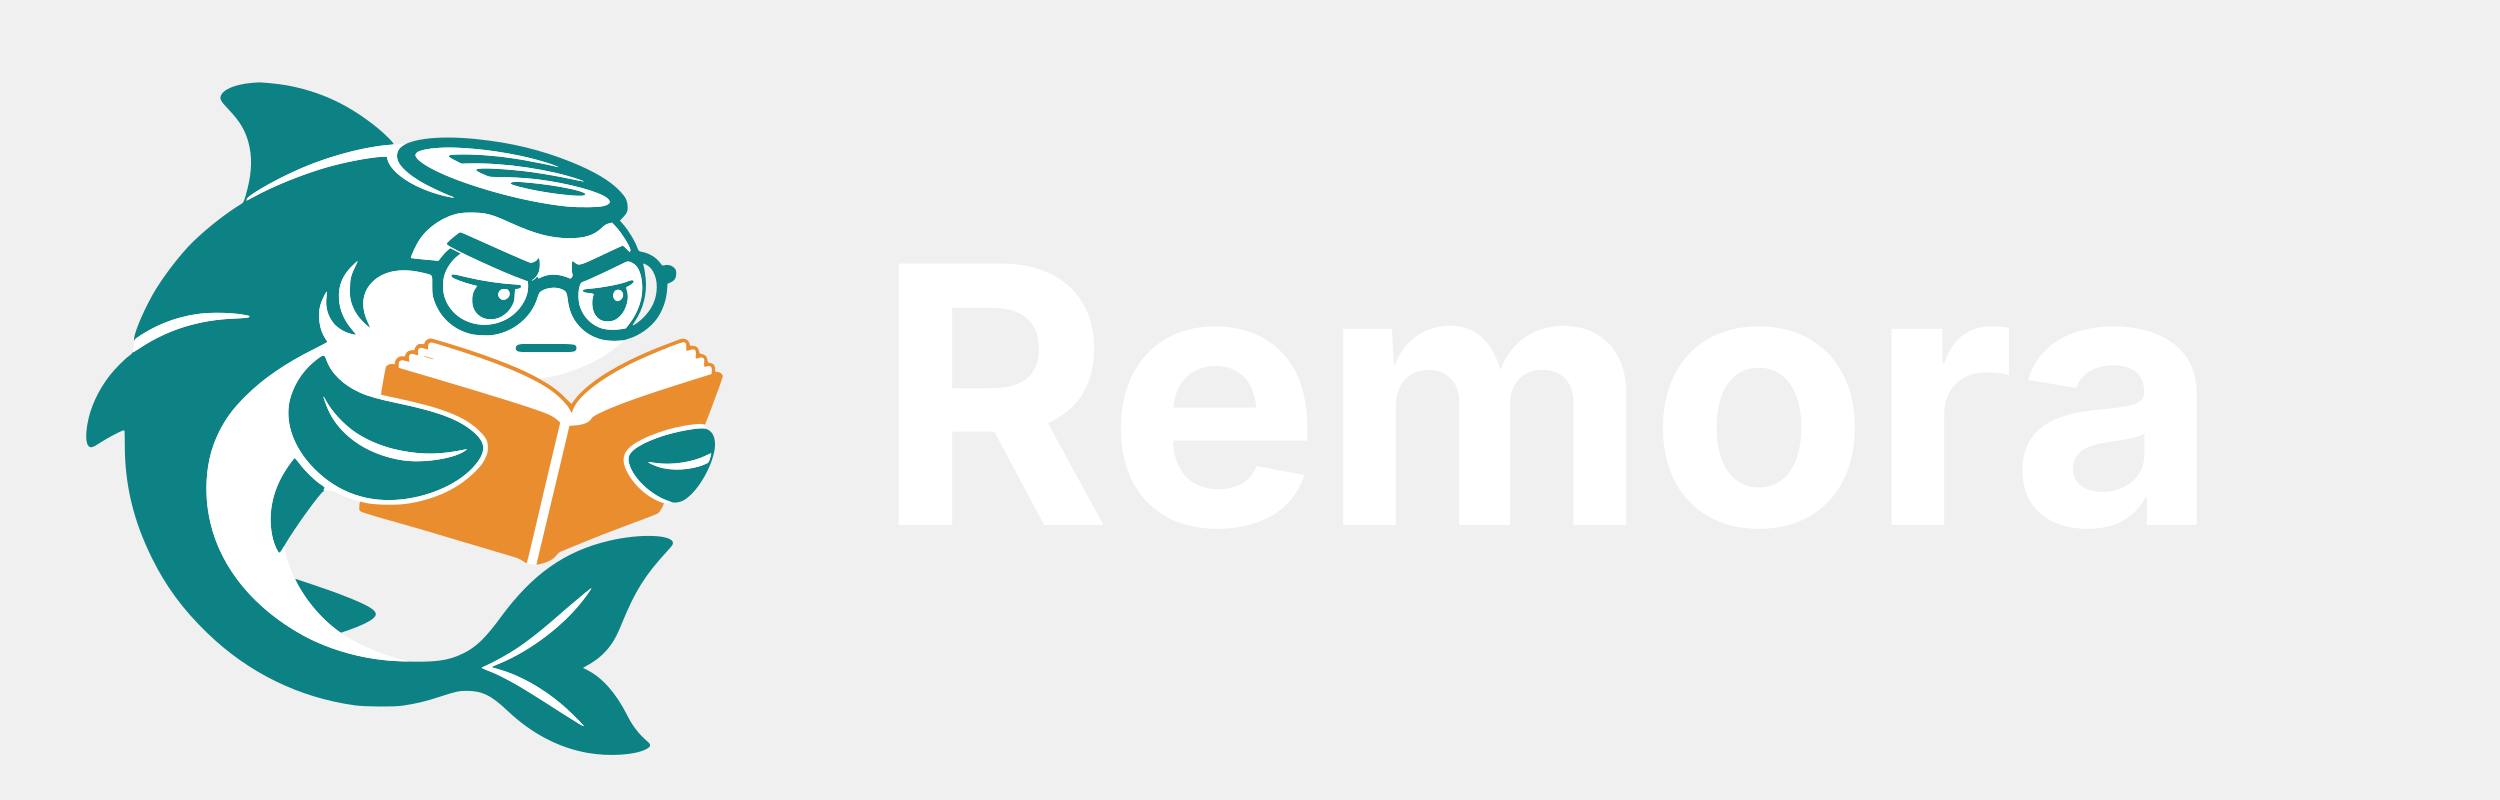
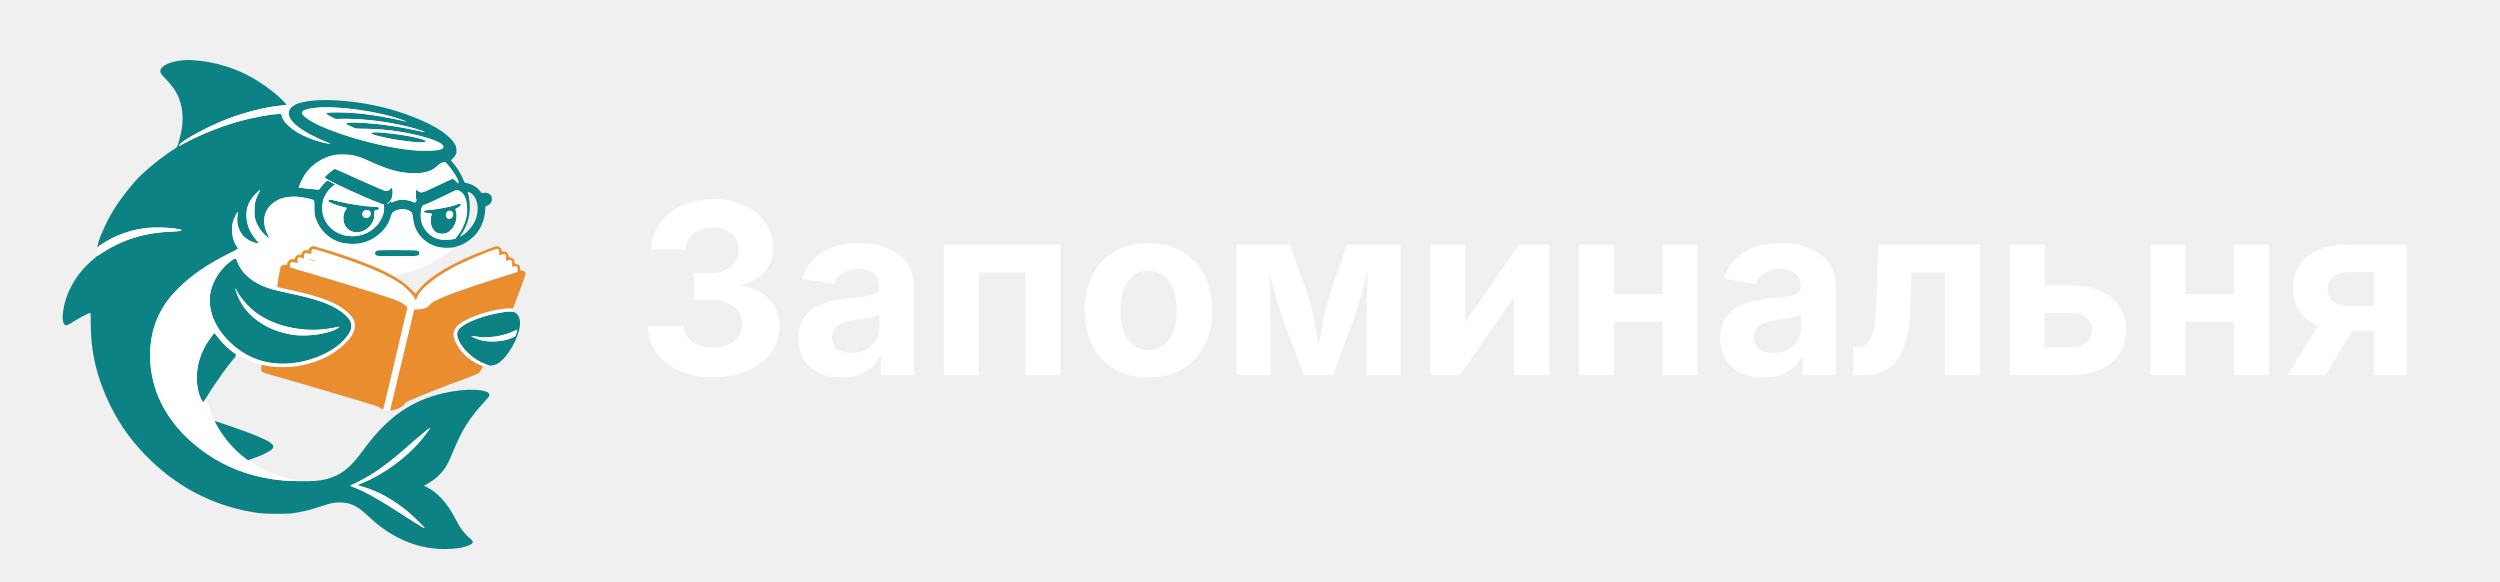
- <svg xmlns="http://www.w3.org/2000/svg" viewBox="0 0 1600 512" role="img" aria-label="Remora">
+ <svg xmlns="http://www.w3.org/2000/svg" viewBox="0 0 2200 512" role="img" aria-label="Запоминальня">
  <g transform="scale(0.4082935)">
    <g transform="translate(0,1254) scale(0.1,-0.1)" fill="#0D8285" stroke="none">
      <path d="M3938 11240 c-258 -24 -444 -103 -478 -206 -17 -49 4 -85 122 -209 177 -186 258 -321 312 -515 59 -217 55 -455 -14 -726 -47 -184 -60 -218 -97 -240 -236 -144 -527 -371 -752 -588 -201 -194 -492 -574 -639 -836 -173 -310 -320 -676 -284 -712 9 -9 12 -8 12 4 0 25 177 138 331 212 324 155 674 226 1054 213 162 -6 386 -34 403 -51 21 -21 -31 -31 -199 -38 -326 -12 -559 -51 -834 -137 -223 -70 -478 -192 -666 -317 -63 -42 -120 -76 -126 -77 -7 0 -13 -5 -13 -11 0 -6 -19 -24 -41 -40 -75 -53 -230 -209 -309 -311 -183 -237 -305 -502 -350 -763 -30 -174 -24 -298 18 -344 30 -35 71 -22 187 55 100 66 311 179 360 191 20 6 20 1 21 -232 1 -624 135 -1182 424 -1767 220 -447 490 -812 872 -1181 645 -622 1432 -1007 2308 -1130 156 -22 607 -26 745 -6 217 31 381 71 613 148 219 73 275 85 401 85 240 -1 382 -71 639 -315 376 -357 810 -583 1267 -660 326 -56 722 -31 895 56 83 42 92 71 34 121 -140 119 -237 245 -324 418 -175 347 -389 588 -628 708 l-64 32 89 51 c148 84 262 186 355 318 57 82 101 168 171 340 203 496 360 746 705 1120 82 89 93 105 90 133 -12 128 -517 144 -996 32 -699 -164 -1208 -524 -1707 -1205 -239 -326 -384 -465 -590 -565 -232 -113 -438 -140 -945 -123 -783 26 -1480 277 -2065 744 -653 521 -1006 1207 -1008 1959 -1 341 58 614 192 885 109 221 217 367 420 570 280 279 630 519 1089 746 105 52 192 99 192 104 0 4 -16 31 -35 60 -85 126 -118 346 -76 510 18 71 95 230 106 218 2 -2 -2 -42 -8 -89 -18 -147 20 -288 111 -407 37 -48 139 -118 213 -146 62 -23 139 -39 139 -30 0 2 -25 34 -56 70 -136 161 -200 311 -211 494 -11 198 52 356 199 504 49 49 91 86 93 84 3 -3 -15 -45 -40 -94 -65 -130 -79 -193 -80 -354 0 -123 3 -143 29 -224 38 -114 104 -214 203 -306 42 -38 80 -70 84 -70 4 0 -8 30 -26 68 -130 263 -102 501 76 666 180 167 460 211 801 125 134 -34 124 -17 123 -187 0 -127 3 -157 23 -222 85 -269 291 -468 565 -542 95 -25 274 -34 374 -18 324 51 604 290 688 585 10 33 25 68 34 79 61 69 239 99 338 56 78 -33 88 -50 102 -162 23 -201 93 -344 229 -470 84 -77 198 -137 312 -163 90 -21 322 -23 355 -3 6 3 37 13 70 23 150 43 327 167 425 300 95 129 156 297 167 464 l6 93 42 18 c67 29 95 70 95 140 0 50 -4 62 -28 88 -37 40 -101 59 -152 45 -38 -10 -38 -10 -74 39 -62 83 -168 147 -278 169 -55 11 -57 13 -74 58 -44 119 -146 286 -230 380 l-47 52 45 47 c67 69 81 102 76 181 -5 86 -32 142 -114 229 -150 163 -407 316 -774 464 -474 190 -939 302 -1485 358 -630 64 -1115 -3 -1217 -168 -35 -56 -32 -141 6 -207 60 -102 196 -213 401 -327 102 -57 358 -175 430 -198 69 -23 19 -23 -86 0 -454 97 -867 356 -925 579 l-12 46 -73 -3 c-189 -8 -589 -85 -874 -167 -383 -111 -843 -298 -1150 -468 -55 -30 -101 -54 -103 -52 -1 1 3 14 9 29 36 77 605 386 994 539 393 154 885 277 1206 303 46 4 90 10 97 13 18 10 -138 167 -273 274 -443 353 -875 553 -1407 651 -114 21 -394 49 -448 44 -8 0 -54 -4 -102 -8z m3322 -1020 c447 -26 958 -116 1322 -234 118 -38 219 -79 153 -62 -78 21 -370 80 -515 105 -358 62 -679 91 -970 90 -254 -1 -271 -16 -116 -94 l99 -50 138 3 c539 12 1264 -96 1717 -255 40 -14 71 -27 69 -29 -2 -2 -86 14 -188 36 -236 52 -610 114 -809 134 -364 37 -652 47 -685 22 -18 -13 -17 -15 15 -35 19 -12 69 -36 110 -53 68 -30 84 -33 170 -32 164 2 485 -16 648 -36 482 -60 982 -195 1101 -296 63 -55 50 -90 -46 -121 -76 -24 -389 -29 -593 -9 -839 84 -2064 472 -2330 738 -87 87 -23 140 200 168 170 20 279 23 510 10z m333 -1025 c108 -19 191 -48 397 -142 391 -179 646 -246 940 -247 235 0 381 47 501 161 48 46 72 61 113 70 l51 13 58 -63 c107 -115 254 -360 226 -378 -10 -6 -10 -11 1 -26 7 -10 -14 10 -48 45 -33 34 -65 62 -71 62 -6 0 -149 -66 -318 -146 -349 -167 -370 -173 -427 -124 -20 18 -39 30 -43 27 -12 -13 -15 -155 -4 -190 10 -30 10 -40 -5 -62 -12 -18 -22 -24 -33 -19 -144 64 -293 77 -406 34 -33 -12 -66 -27 -72 -32 -9 -7 -15 -4 -21 12 -8 23 -9 23 -23 4 -16 -22 -59 -54 -73 -54 -5 0 9 13 31 29 62 45 96 124 95 222 0 43 -4 85 -10 94 -8 15 -12 13 -31 -13 -25 -35 -80 -57 -119 -47 -15 3 -164 68 -332 142 -168 75 -343 153 -390 174 -47 20 -145 64 -219 98 -74 34 -140 61 -149 61 -14 0 -157 -116 -196 -159 -18 -20 -18 -22 -2 -39 48 -54 890 -442 1166 -538 l95 -34 3 -52 c13 -210 -139 -443 -358 -552 -382 -188 -837 -17 -952 359 -26 83 -30 230 -9 315 31 129 120 260 230 341 l34 25 -82 43 -82 42 -44 -36 c-35 -28 -93 -96 -141 -163 -2 -3 -426 39 -432 43 -13 9 80 210 138 295 138 204 394 369 632 409 86 14 289 12 381 -4z m2323 -778 c86 -45 137 -159 150 -337 15 -202 -54 -418 -190 -601 l-65 -85 -64 -12 c-90 -17 -218 -15 -291 4 -177 45 -319 186 -371 368 -24 81 -23 234 2 304 17 52 20 55 75 73 54 18 413 185 593 276 84 43 97 43 161 10z m213 -26 c120 -61 186 -239 161 -428 -19 -149 -80 -271 -194 -390 -60 -64 -153 -133 -179 -133 -4 0 10 26 32 58 136 200 196 440 172 680 -10 91 -23 167 -37 215 -7 22 -2 21 45 -2z m-874 -5098 c-293 -459 -885 -935 -1447 -1163 -59 -24 -106 -45 -104 -47 1 -2 50 -16 107 -32 335 -95 682 -288 1004 -560 98 -83 335 -317 335 -331 0 -12 -85 38 -315 185 -104 67 -271 174 -370 237 -360 230 -628 376 -822 448 -51 19 -93 38 -93 41 0 3 28 18 63 33 109 46 358 184 488 271 155 103 348 253 539 417 80 69 217 188 305 264 152 131 315 264 323 264 3 0 -4 -12 -13 -27z M8014 9676 c-18 -14 -17 -15 16 -30 43 -17 155 -47 316 -82 285 -61 753 -111 809 -86 22 10 25 15 15 27 -41 49 -458 131 -864 170 -200 19 -267 19 -292 1z M7076 8225 c-3 -8 4 -23 15 -34 24 -22 175 -78 300 -111 l87 -22 -23 -35 c-41 -60 -58 -127 -53 -212 20 -341 470 -378 631 -51 28 56 32 77 35 157 4 90 5 93 27 93 45 0 77 18 73 43 -2 18 -10 22 -43 24 -289 17 -559 57 -830 122 -184 45 -210 48 -219 26z m880 -223 c6 -4 16 -17 23 -29 45 -86 -76 -177 -144 -108 -56 56 -15 145 67 145 24 0 48 -4 54 -8z M9850 8134 c-102 -46 -402 -104 -612 -120 -94 -7 -120 -21 -93 -47 9 -9 44 -18 90 -22 60 -6 75 -11 71 -22 -37 -96 -28 -233 21 -312 45 -72 100 -105 184 -109 86 -5 155 24 219 94 93 102 137 278 96 394 -8 25 -12 46 -7 48 4 1 32 17 62 35 87 52 61 102 -31 61z m-112 -154 c59 -55 17 -160 -63 -160 -27 0 -65 46 -65 80 0 83 75 129 128 80z M8106 7129 c-31 -25 -34 -61 -6 -89 19 -19 33 -20 460 -20 427 0 441 1 460 20 20 20 26 56 12 76 -21 32 -53 34 -475 34 -414 0 -425 0 -451 -21z M4974 6912 c-194 -147 -333 -339 -410 -568 -123 -368 14 -803 366 -1155 375 -376 847 -538 1385 -475 464 54 908 265 1135 539 190 230 166 375 -95 570 -217 161 -538 275 -1125 397 -304 64 -460 108 -588 166 -265 121 -449 300 -525 510 -32 90 -43 91 -143 16z m127 -634 c93 -182 287 -393 479 -521 201 -133 445 -230 705 -280 350 -68 630 -63 1013 19 26 5 27 5 7 -11 -156 -129 -658 -210 -989 -161 -517 77 -946 353 -1145 735 -33 63 -101 237 -101 258 0 13 13 -4 31 -39z M10935 5824 c-394 -57 -695 -147 -908 -271 -166 -98 -204 -177 -154 -315 79 -217 321 -442 585 -544 81 -32 101 -36 147 -30 84 10 138 39 223 120 206 197 392 593 380 812 -9 170 -107 252 -273 228z m196 -464 c-22 -72 -22 -72 -78 -96 -215 -95 -529 -112 -741 -40 -74 25 -156 65 -150 72 3 2 52 -3 109 -12 258 -40 592 11 814 124 33 16 62 28 64 27 2 -2 -6 -36 -18 -75z M4562 5293 c-289 -393 -385 -805 -281 -1210 24 -93 78 -208 99 -208 8 0 43 51 80 115 146 256 575 850 614 850 17 0 18 2 6 10 -12 8 -12 11 3 28 16 18 14 20 -55 68 -101 68 -246 210 -329 321 -39 51 -74 93 -79 93 -4 0 -31 -30 -58 -67z M4665 3384 c149 -274 363 -528 593 -701 l83 -62 132 45 c72 25 177 67 232 94 316 155 258 222 -405 477 -80 30 -257 92 -395 138 -137 45 -259 86 -269 90 -14 6 -8 -12 29 -81z" />
    </g>
    <g transform="translate(0,1254) scale(0.1,-0.1)" fill="#FFFFFF" stroke="none">
      <path d="M6080 10268 c-465 -44 -1023 -205 -1530 -442 -304 -142 -655 -350 -679 -402 -6 -15 -10 -28 -9 -29 2 -2 48 22 103 52 307 170 767 357 1150 468 285 82 685 159 874 167 l73 3 12 -46 c37 -141 205 -294 459 -418 126 -61 333 -133 466 -161 105 -23 155 -23 86 0 -72 23 -328 141 -430 198 -205 114 -341 225 -401 327 -58 100 -33 214 59 270 l42 25 -95 -2 c-52 -1 -133 -6 -180 -10z M6890 10223 c-181 -10 -326 -42 -361 -79 -41 -44 -7 -94 122 -180 398 -264 1482 -585 2229 -660 204 -20 517 -15 593 9 96 31 109 66 46 121 -119 101 -619 236 -1101 296 -163 20 -484 38 -648 36 -86 -1 -102 2 -170 32 -41 17 -91 41 -110 53 -32 20 -33 22 -15 35 33 25 321 15 685 -22 199 -20 573 -82 809 -134 102 -22 186 -38 188 -36 2 2 -29 15 -69 29 -453 159 -1178 267 -1717 255 l-138 -3 -99 50 c-155 78 -138 93 116 94 291 1 612 -28 970 -90 145 -25 437 -84 515 -105 66 -17 -35 24 -153 62 -487 158 -1238 263 -1692 237z m1416 -548 c406 -39 823 -121 864 -170 10 -12 7 -17 -15 -27 -90 -41 -925 84 -1125 168 -33 15 -34 16 -16 30 25 18 92 18 292 -1z M7212 9199 c-238 -40 -494 -205 -632 -409 -58 -85 -151 -286 -138 -295 6 -4 430 -46 432 -43 48 67 106 135 141 163 l44 36 82 -42 82 -43 -34 -25 c-110 -81 -199 -212 -230 -341 -21 -85 -17 -232 9 -315 48 -156 163 -290 314 -364 271 -134 601 -79 814 134 124 123 191 279 182 423 l-3 52 -95 34 c-276 96 -1118 484 -1166 538 -16 17 -16 19 2 39 39 43 182 159 196 159 9 0 75 -27 149 -61 74 -34 172 -78 219 -98 47 -21 222 -99 390 -174 168 -74 317 -139 332 -142 39 -10 94 12 119 47 19 26 23 28 31 13 6 -9 10 -51 10 -94 1 -98 -33 -177 -95 -222 -22 -16 -36 -29 -31 -29 14 0 57 32 73 54 14 19 15 19 23 -4 6 -16 12 -19 21 -12 6 5 39 20 72 32 113 43 262 30 406 -34 11 -5 21 1 33 19 15 22 15 32 5 62 -11 35 -8 177 4 190 4 3 23 -9 43 -27 57 -49 78 -43 427 124 169 80 312 146 318 146 6 0 38 -28 71 -62 34 -35 55 -55 48 -45 -11 15 -11 20 -1 26 28 18 -119 263 -226 378 l-58 63 -51 -13 c-41 -9 -65 -24 -113 -70 -120 -114 -266 -161 -501 -161 -294 1 -549 68 -940 247 -206 94 -289 123 -397 142 -92 16 -295 18 -381 4z m83 -1000 c271 -65 541 -105 830 -122 33 -2 41 -6 43 -24 4 -25 -28 -43 -73 -43 -22 0 -23 -3 -27 -93 -3 -80 -7 -101 -35 -157 -161 -327 -611 -290 -631 51 -5 85 12 152 53 212 l23 35 -87 22 c-125 33 -276 89 -300 111 -25 23 -17 49 14 49 12 0 98 -18 190 -41z M7835 7984 c-67 -72 11 -177 98 -133 51 26 70 76 46 122 -17 31 -28 37 -77 37 -34 0 -48 -6 -67 -26z M5512 8364 c-147 -148 -210 -306 -199 -504 11 -183 75 -333 211 -494 31 -36 56 -68 56 -70 0 -9 -77 7 -139 30 -226 84 -355 304 -324 553 6 47 10 87 8 89 -11 12 -88 -147 -106 -218 -42 -164 -9 -384 76 -510 19 -29 35 -56 35 -60 0 -5 -87 -52 -192 -104 -459 -227 -809 -467 -1089 -746 -203 -203 -311 -349 -420 -570 -200 -406 -248 -922 -132 -1415 167 -708 685 -1339 1448 -1763 426 -237 1008 -392 1519 -406 88 -3 150 -3 136 0 -286 59 -671 209 -936 365 -485 287 -887 836 -993 1356 l-17 83 -30 -53 c-16 -28 -36 -52 -44 -52 -21 0 -75 115 -99 208 -90 350 -21 750 184 1068 65 101 145 209 155 209 5 0 40 -42 79 -93 83 -111 228 -253 329 -321 65 -45 71 -51 57 -66 -24 -27 -19 -30 55 -30 58 0 81 -5 129 -30 269 -135 515 -193 826 -193 267 0 490 40 730 130 270 102 444 210 616 382 100 101 122 128 160 205 38 78 44 99 47 166 5 108 -24 168 -132 275 -229 224 -570 360 -1301 515 -131 28 -241 52 -242 54 -5 5 67 411 77 434 13 30 70 54 109 46 27 -6 31 -4 31 15 0 62 67 117 127 105 25 -5 30 -2 41 30 15 42 54 66 107 66 29 0 35 4 35 21 0 11 14 34 30 51 27 27 36 30 75 26 41 -5 45 -4 54 23 12 34 50 60 88 61 31 0 188 -45 543 -159 430 -137 842 -298 1065 -418 l101 -53 90 14 c321 47 743 214 989 389 93 66 249 194 243 199 -1 2 -37 -1 -78 -5 -205 -24 -427 46 -572 179 -136 126 -206 269 -229 470 -14 112 -24 129 -102 162 -99 43 -277 13 -338 -56 -9 -11 -24 -46 -34 -79 -84 -295 -364 -534 -688 -585 -100 -16 -279 -7 -374 18 -274 74 -480 273 -565 542 -20 65 -23 95 -23 222 1 170 11 153 -123 187 -341 86 -621 42 -801 -125 -178 -165 -206 -403 -76 -666 18 -38 30 -68 26 -68 -4 0 -42 32 -84 70 -99 92 -165 192 -203 306 -26 81 -29 101 -29 224 1 161 15 224 80 354 25 49 43 91 40 94 -2 2 -44 -35 -93 -84z m3491 -1225 c43 -23 50 -66 17 -99 -19 -19 -33 -20 -460 -20 -427 0 -441 1 -460 20 -28 28 -25 64 6 89 26 21 37 21 451 21 300 0 431 -3 446 -11z m-3886 -243 c76 -210 260 -389 525 -510 128 -58 284 -102 588 -166 587 -122 908 -236 1125 -397 261 -195 285 -340 95 -570 -227 -274 -671 -485 -1135 -539 -538 -63 -1010 99 -1385 475 -352 352 -489 787 -366 1155 77 229 216 421 410 568 100 75 111 74 143 -16z M5070 6317 c0 -2 13 -42 29 -89 159 -472 622 -815 1217 -904 331 -49 833 32 989 161 20 16 19 16 -7 11 -383 -82 -663 -87 -1013 -19 -260 50 -504 147 -705 280 -192 128 -386 339 -479 521 -18 35 -31 52 -31 39z M9755 8407 c-180 -91 -539 -258 -593 -276 -55 -18 -58 -21 -75 -73 -25 -70 -26 -223 -2 -304 52 -182 194 -323 371 -368 73 -19 201 -21 291 -4 l64 12 65 85 c136 183 205 399 190 601 -13 178 -64 292 -150 337 -64 33 -77 33 -161 -10z m180 -282 c0 -17 -75 -73 -116 -87 -5 -2 -1 -23 7 -48 41 -116 -3 -292 -96 -394 -64 -70 -133 -99 -219 -94 -84 4 -139 37 -184 109 -49 79 -58 216 -21 312 4 11 -11 16 -71 22 -46 4 -81 13 -90 22 -27 26 -1 40 93 47 210 16 510 74 612 120 47 21 85 17 85 -9z M9657 7993 c-23 -6 -47 -54 -47 -93 0 -34 38 -80 65 -80 31 0 72 29 85 59 30 72 -26 134 -103 114z M3147 7625 c-247 -31 -485 -100 -696 -201 -118 -57 -331 -185 -331 -200 0 -3 -9 -51 -20 -106 -12 -55 -20 -102 -18 -103 2 -2 56 33 122 76 430 286 920 435 1505 457 120 5 184 11 193 20 18 18 8 22 -109 43 -145 26 -493 34 -646 14z M6732 7165 c-17 -13 -22 -26 -22 -60 l0 -43 -60 16 c-57 15 -60 15 -81 -3 -17 -16 -20 -28 -16 -62 5 -49 5 -49 -53 -28 -62 22 -90 3 -90 -59 0 -26 5 -46 13 -49 29 -12 -32 -5 -77 8 -44 13 -52 13 -73 0 -19 -13 -23 -24 -23 -63 l0 -48 368 -108 c1144 -337 1836 -555 1992 -628 41 -20 96 -55 123 -79 l48 -44 -60 -250 c-386 -1622 -461 -1949 -445 -1958 7 -4 39 -10 72 -13 l59 -7 11 44 c17 71 347 1454 432 1809 l76 325 50 3 c153 7 251 43 290 103 61 97 578 297 1579 609 l310 97 3 50 c4 63 -20 87 -71 72 -52 -15 -53 -14 -49 56 4 61 3 65 -21 76 -19 9 -34 9 -58 0 -53 -18 -57 -16 -52 33 11 93 -13 117 -87 91 -64 -22 -65 -21 -62 38 4 65 -15 92 -57 82 -123 -31 -592 -225 -827 -343 -484 -243 -837 -527 -895 -723 -7 -21 -15 -39 -18 -39 -3 0 -17 24 -31 52 -30 63 -146 187 -244 263 -299 229 -856 466 -1692 720 -117 36 -218 67 -225 70 -8 3 -24 -2 -37 -10z m-8 -226 c39 -11 75 -25 80 -30 5 -4 -28 3 -75 17 -79 25 -103 34 -84 34 4 0 40 -9 79 -21z M10830 5884 c-254 -35 -551 -123 -755 -224 -239 -119 -324 -228 -295 -381 38 -202 257 -457 496 -577 85 -43 138 -54 204 -45 l55 8 -78 29 c-251 91 -506 329 -584 543 -40 110 -28 169 48 239 176 161 745 345 1080 348 l87 1 -20 28 c-36 51 -64 54 -238 31z M11085 5408 c-222 -113 -556 -164 -814 -124 -57 9 -106 14 -109 12 -6 -7 76 -47 150 -72 212 -72 526 -55 741 40 56 24 56 24 78 96 12 39 20 73 18 75 -2 1 -31 -11 -64 -27z M9185 3257 c-44 -35 -152 -126 -240 -201 -88 -76 -225 -195 -305 -264 -191 -164 -384 -314 -539 -417 -130 -87 -379 -225 -488 -271 -35 -15 -63 -30 -63 -33 0 -3 42 -22 93 -41 194 -72 462 -218 822 -448 99 -63 266 -170 370 -237 230 -147 315 -197 315 -185 0 14 -237 248 -335 331 -322 272 -669 465 -1004 560 -57 16 -106 30 -107 32 -2 2 45 23 104 47 460 187 946 540 1264 920 93 111 209 270 196 270 -2 0 -39 -28 -83 -63z" />
    </g>
    <g transform="translate(0,1254) scale(0.1,-0.1)" fill="#EA8D2F" stroke="none">
      <path d="M6726 7229 c-36 -10 -63 -34 -70 -64 -5 -20 -10 -22 -50 -18 -40 5 -48 2 -76 -25 -16 -17 -30 -40 -30 -51 0 -17 -6 -21 -35 -21 -53 0 -92 -24 -107 -66 -11 -32 -16 -35 -41 -30 -60 12 -127 -43 -127 -105 0 -19 -4 -21 -31 -15 -39 8 -96 -16 -109 -46 -10 -23 -82 -429 -77 -434 1 -2 111 -26 242 -54 731 -155 1072 -291 1301 -515 108 -107 137 -167 132 -275 -3 -67 -9 -88 -47 -166 -38 -77 -60 -104 -160 -205 -258 -258 -619 -427 -1056 -495 -202 -31 -598 -17 -712 27 -33 12 -34 11 -40 -63 -5 -55 -3 -65 16 -82 19 -17 241 -85 606 -185 178 -49 425 -122 1040 -306 270 -81 571 -170 670 -199 149 -43 188 -59 229 -89 27 -21 53 -36 59 -34 6 2 52 183 103 403 85 366 213 912 365 1549 l60 250 -48 44 c-27 24 -82 59 -123 79 -156 73 -848 291 -1992 628 l-368 108 0 48 c0 39 4 50 23 63 21 13 29 13 73 0 45 -13 106 -20 77 -8 -8 3 -13 23 -13 49 0 62 28 81 90 59 58 -21 58 -21 53 28 -4 34 -1 46 16 62 21 18 24 18 81 3 l60 -16 0 44 c0 34 5 47 23 58 20 14 36 11 187 -35 887 -270 1463 -512 1766 -744 98 -76 214 -200 244 -263 14 -28 28 -52 31 -52 3 0 11 18 18 39 58 196 411 480 895 723 235 118 704 312 827 343 42 10 61 -17 57 -82 -3 -59 -2 -60 62 -38 74 26 98 2 87 -91 -5 -49 -1 -51 52 -33 24 9 39 9 58 0 24 -11 25 -15 21 -76 -4 -70 -3 -71 49 -56 51 15 75 -9 71 -72 l-3 -50 -310 -97 c-759 -237 -1212 -399 -1457 -521 -77 -39 -103 -57 -122 -88 -39 -60 -137 -96 -290 -103 l-50 -3 -76 -325 c-71 -296 -423 -1772 -437 -1829 -6 -23 -4 -23 33 -17 124 22 237 81 280 146 16 23 41 44 67 55 45 19 107 44 377 155 184 75 329 132 595 232 88 33 243 91 345 129 102 38 196 77 210 87 26 19 92 140 84 154 -3 4 -13 8 -22 8 -10 0 -50 16 -90 35 -200 95 -383 277 -473 468 -102 219 -33 353 256 497 137 68 366 147 535 184 171 38 365 61 407 48 18 -6 35 -7 37 -3 6 8 172 451 230 612 25 70 46 134 46 143 0 30 -46 66 -85 66 -35 0 -35 0 -35 44 0 56 -24 87 -76 95 -37 6 -39 8 -45 49 -7 53 -35 83 -85 91 -36 6 -39 9 -47 48 -11 55 -45 83 -103 83 -41 0 -44 2 -44 26 0 15 -12 38 -29 55 -33 33 -80 38 -141 15 -19 -7 -78 -29 -130 -49 -718 -266 -1248 -576 -1486 -870 -35 -44 -64 -83 -64 -88 0 -4 -39 33 -87 83 -130 134 -264 229 -503 356 -303 160 -840 361 -1455 542 -77 22 -144 42 -150 44 -5 2 -23 -1 -39 -5z M6641 6956 c2 -2 42 -16 88 -30 47 -14 80 -21 75 -17 -5 5 -41 19 -80 30 -70 21 -92 25 -83 17z" />
    </g>
  </g>
-   <text x="560" y="336" fill="#FFFFFF" font-family="Inter, 'Segoe UI', sans-serif" font-size="230" font-weight="700">Remora</text>
+   <text x="560" y="330" fill="#FFFFFF" font-family="Inter, 'Segoe UI', sans-serif" font-size="210" font-weight="700">Запоминальня</text>
</svg>
